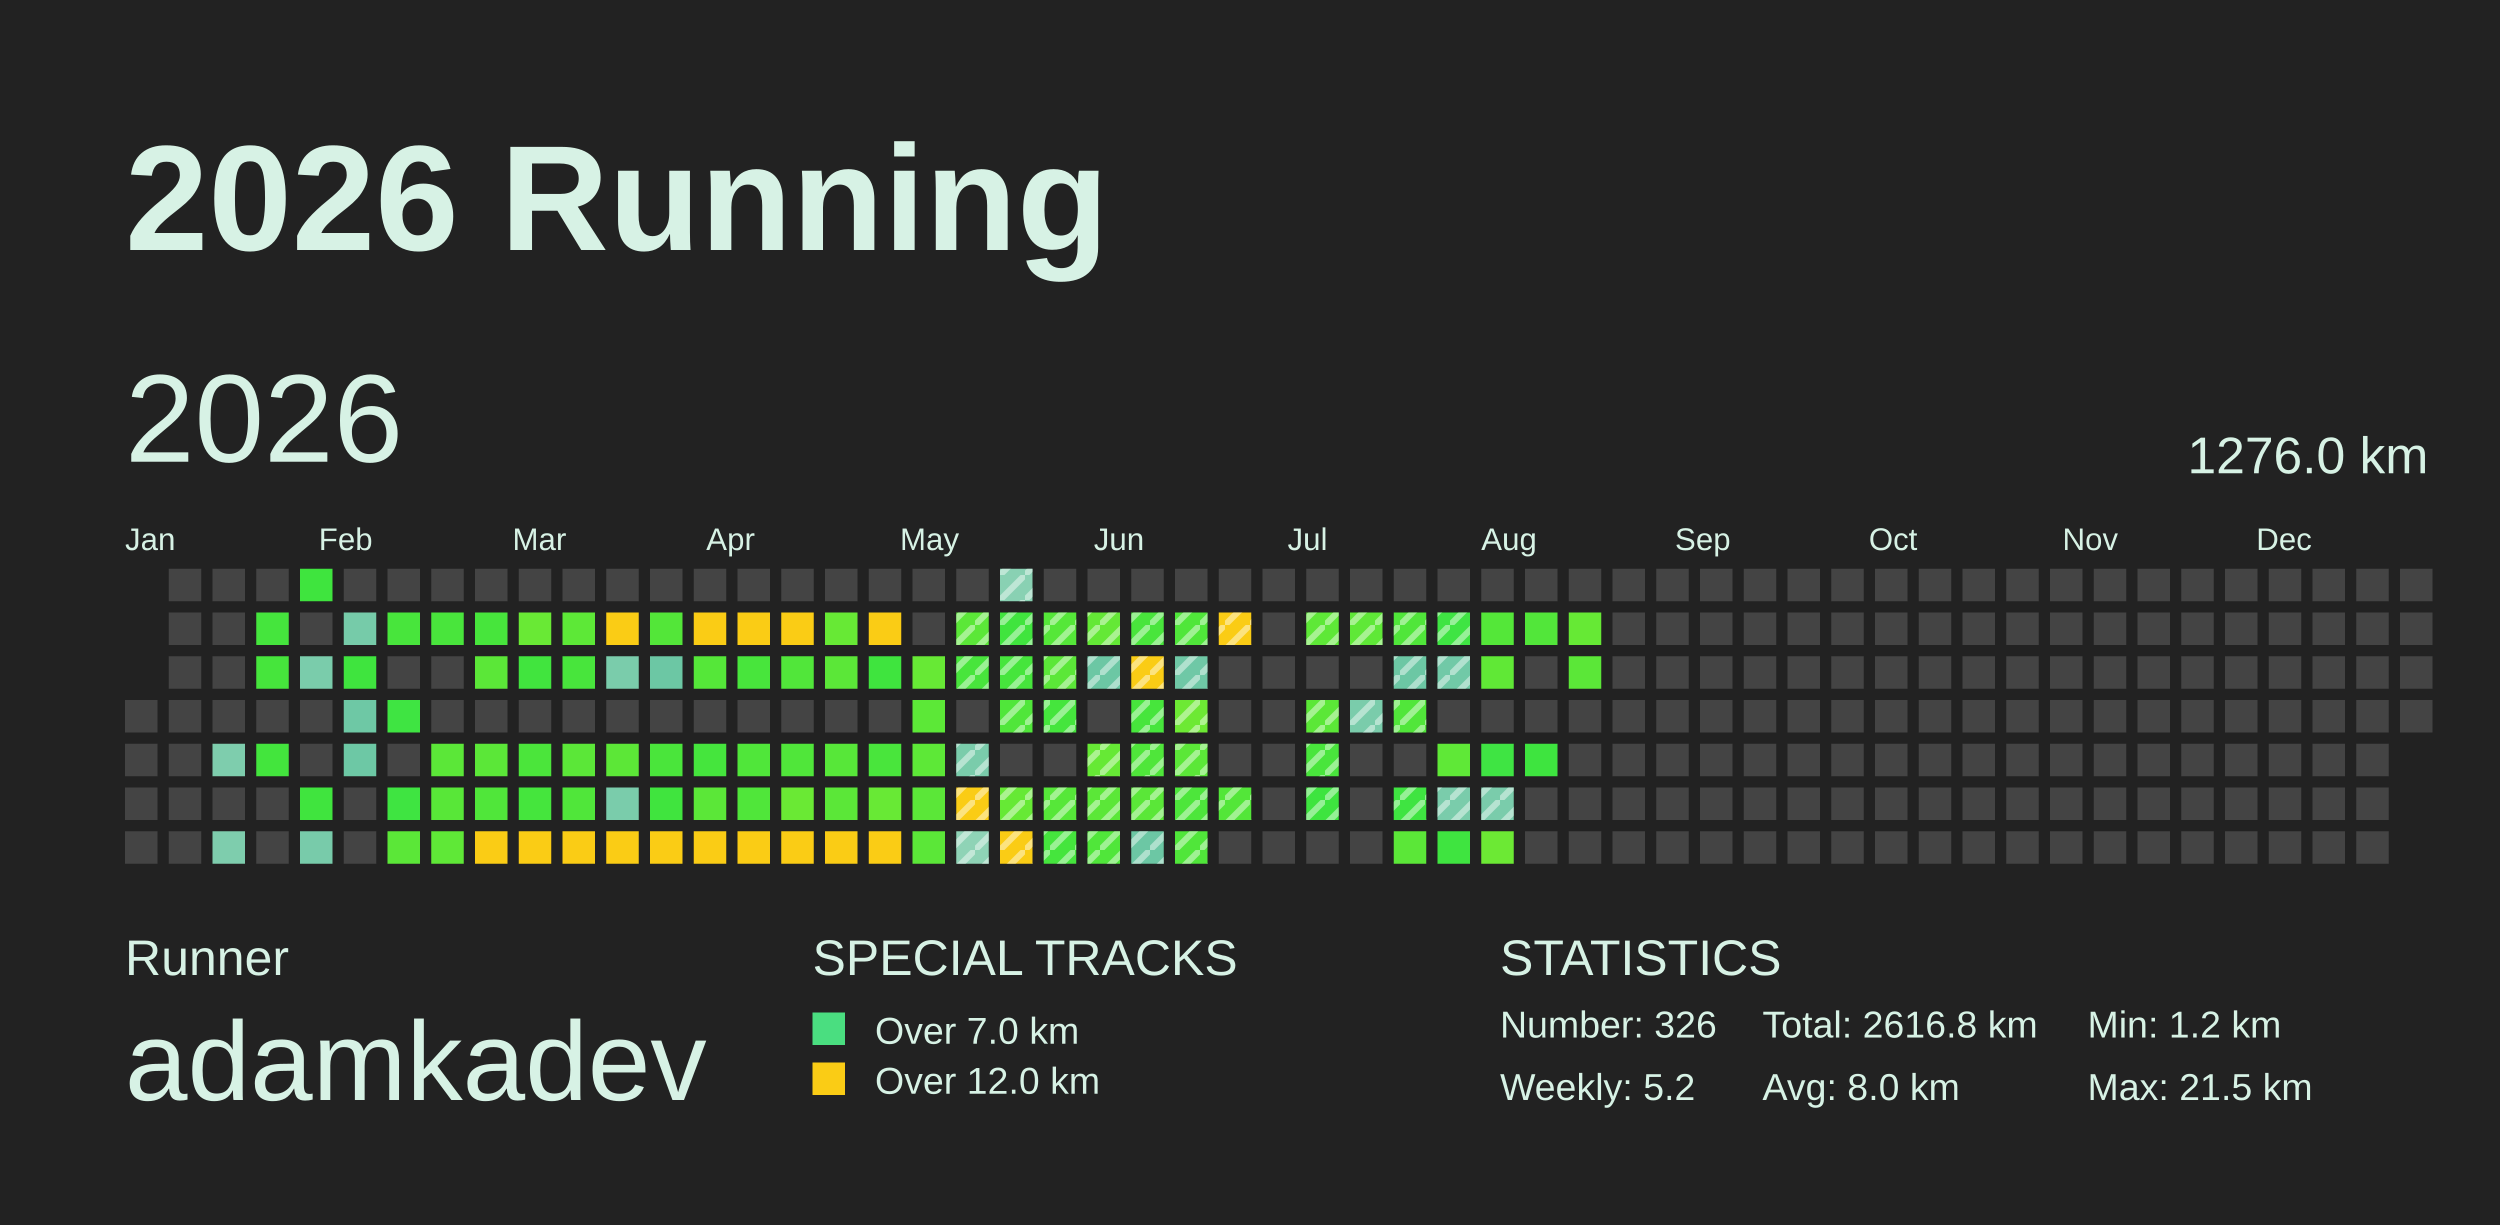
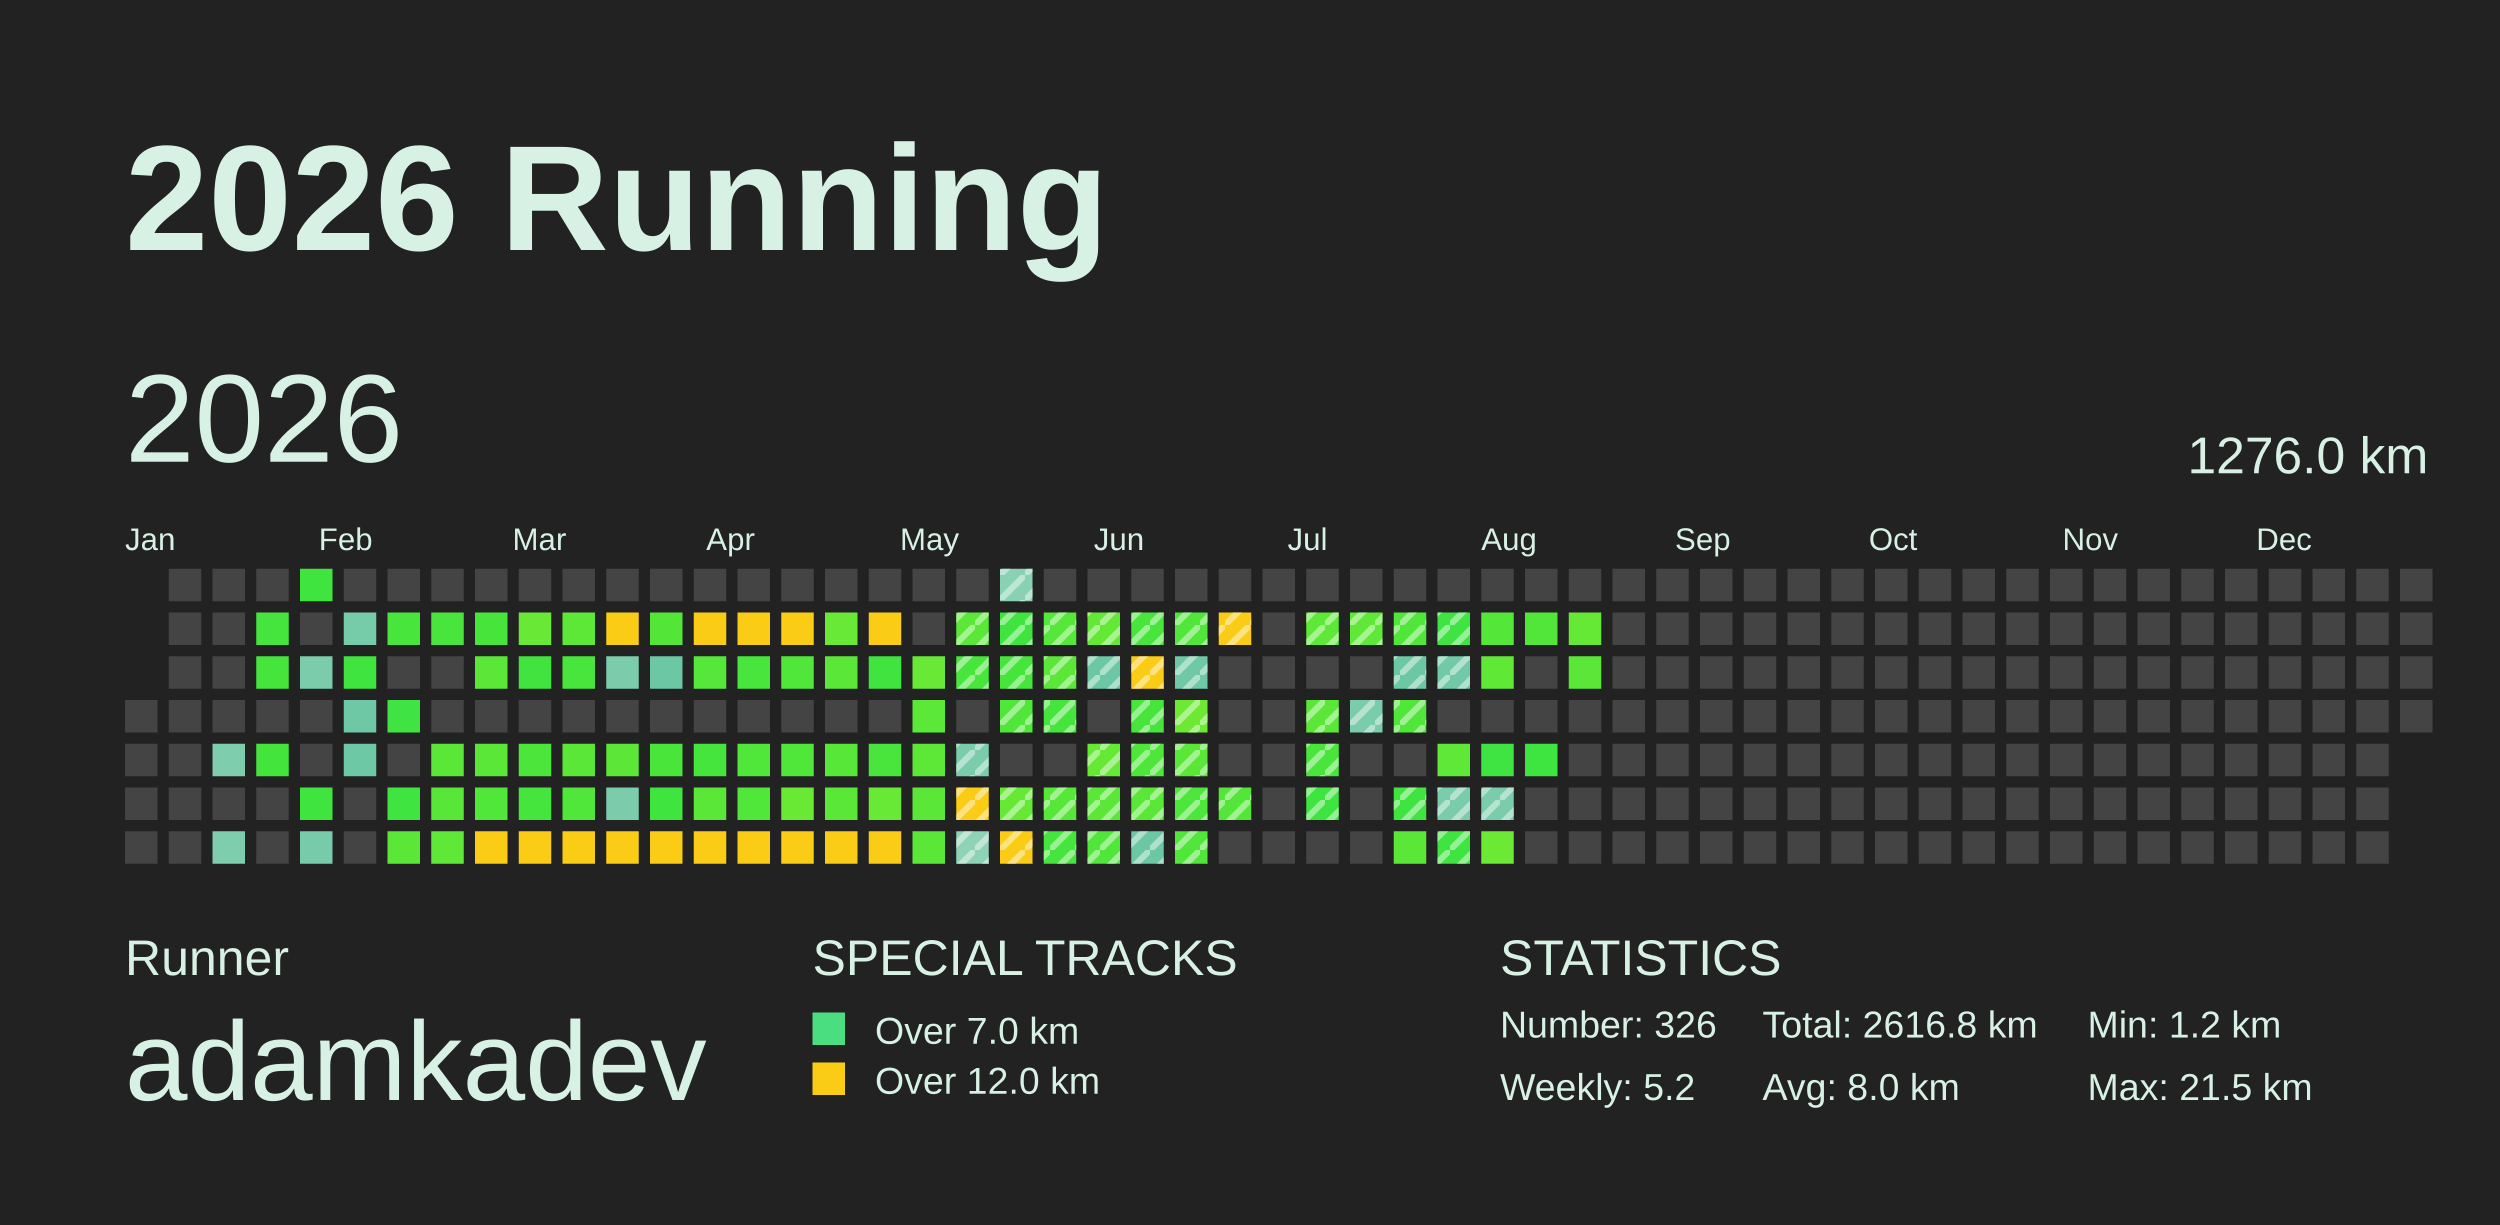
<svg xmlns="http://www.w3.org/2000/svg" baseProfile="full" height="98mm" version="1.1" viewBox="0,0,200,98" width="200mm">
  <defs>
    <pattern height="2" id="indoor-stripe" patternUnits="userSpaceOnUse" width="2">
      <line stroke="white" stroke-opacity="0.45" stroke-width="0.5" x1="0" x2="2" y1="2" y2="0" />
    </pattern>
  </defs>
  <rect fill="#222222" height="98" width="200" x="0" y="0" />
  <text fill="#D7F2E5" style="font-size:12px; font-family:Arial; font-weight:bold;" x="10" y="20">2026 Running</text>
  <text fill="#D7F2E5" style="font-size:4px; font-family:Arial" x="10" y="78">Runner</text>
  <text fill="#D7F2E5" style="font-size:9px; font-family:Arial" x="10" y="88">adamkadev</text>
  <text fill="#D7F2E5" style="font-size:4px; font-family:Arial" x="65" y="78">SPECIAL TRACKS</text>
  <rect fill="#4ADE80" height="2.6" width="2.6" x="65" y="81" />
  <text fill="#D7F2E5" style="font-size:3px; font-family:Arial" x="70" y="83.5">Over 7.0 km</text>
  <rect fill="#FACC15" height="2.6" width="2.6" x="65" y="85" />
  <text fill="#D7F2E5" style="font-size:3px; font-family:Arial" x="70" y="87.5">Over 12.0 km</text>
  <text fill="#D7F2E5" style="font-size:4px; font-family:Arial" x="120" y="78">STATISTICS</text>
  <text fill="#D7F2E5" style="font-size:3px; font-family:Arial" x="120" y="83">Number: 326</text>
  <text fill="#D7F2E5" style="font-size:3px; font-family:Arial" x="120" y="88">Weekly: 5.2</text>
  <text fill="#D7F2E5" style="font-size:3px; font-family:Arial" x="141" y="83">Total: 2616.8 km</text>
  <text fill="#D7F2E5" style="font-size:3px; font-family:Arial" x="141" y="88">Avg: 8.0 km</text>
  <text fill="#D7F2E5" style="font-size:3px; font-family:Arial" x="167" y="83">Min: 1.2 km</text>
  <text fill="#D7F2E5" style="font-size:3px; font-family:Arial" x="167" y="88">Max: 21.5 km</text>
  <text dominant-baseline="hanging" fill="#D7F2E5" style="font-size:10.0px; font-family:Arial;" x="10" y="30">2026</text>
  <text dominant-baseline="hanging" fill="#D7F2E5" style="font-size:4.125px; font-family:Arial;" x="175" y="35">1276.0 km</text>
  <text fill="#D7F2E5" style="font-size:2.5px; font-family:Arial" x="10.0" y="44">Jan</text>
  <text fill="#D7F2E5" style="font-size:2.5px; font-family:Arial" x="25.5" y="44">Feb</text>
  <text fill="#D7F2E5" style="font-size:2.5px; font-family:Arial" x="41.0" y="44">Mar</text>
  <text fill="#D7F2E5" style="font-size:2.5px; font-family:Arial" x="56.5" y="44">Apr</text>
  <text fill="#D7F2E5" style="font-size:2.5px; font-family:Arial" x="72.0" y="44">May</text>
  <text fill="#D7F2E5" style="font-size:2.5px; font-family:Arial" x="87.5" y="44">Jun</text>
  <text fill="#D7F2E5" style="font-size:2.5px; font-family:Arial" x="103.0" y="44">Jul</text>
  <text fill="#D7F2E5" style="font-size:2.5px; font-family:Arial" x="118.5" y="44">Aug</text>
  <text fill="#D7F2E5" style="font-size:2.5px; font-family:Arial" x="134.0" y="44">Sep</text>
  <text fill="#D7F2E5" style="font-size:2.5px; font-family:Arial" x="149.5" y="44">Oct</text>
  <text fill="#D7F2E5" style="font-size:2.5px; font-family:Arial" x="165.0" y="44">Nov</text>
  <text fill="#D7F2E5" style="font-size:2.5px; font-family:Arial" x="180.5" y="44">Dec</text>
  <rect fill="#444444" height="2.6" width="2.6" x="10.0" y="56.0" />
  <rect fill="#444444" height="2.6" width="2.6" x="10.0" y="59.5" />
  <rect fill="#444444" height="2.6" width="2.6" x="10.0" y="63.0" />
  <rect fill="#444444" height="2.6" width="2.6" x="10.0" y="66.5" />
  <rect fill="#444444" height="2.6" width="2.6" x="13.5" y="45.5" />
  <rect fill="#444444" height="2.6" width="2.6" x="13.5" y="49.0" />
  <rect fill="#444444" height="2.6" width="2.6" x="13.5" y="52.5" />
  <rect fill="#444444" height="2.6" width="2.6" x="13.5" y="56.0" />
  <rect fill="#444444" height="2.6" width="2.6" x="13.5" y="59.5" />
  <rect fill="#444444" height="2.6" width="2.6" x="13.5" y="63.0" />
  <rect fill="#444444" height="2.6" width="2.6" x="13.5" y="66.5" />
  <rect fill="#444444" height="2.6" width="2.6" x="17.0" y="45.5" />
  <rect fill="#444444" height="2.6" width="2.6" x="17.0" y="49.0" />
  <rect fill="#444444" height="2.6" width="2.6" x="17.0" y="52.5" />
  <rect fill="#444444" height="2.6" width="2.6" x="17.0" y="56.0" />
  <rect fill="#7ecdad" height="2.6" width="2.6" x="17.0" y="59.5" />
  <rect fill="#444444" height="2.6" width="2.6" x="17.0" y="63.0" />
  <rect fill="#7ecdad" height="2.6" width="2.6" x="17.0" y="66.5" />
  <rect fill="#444444" height="2.6" width="2.6" x="20.5" y="45.5" />
  <rect fill="#45e53d" height="2.6" width="2.6" x="20.5" y="49.0" />
  <rect fill="#46e53c" height="2.6" width="2.6" x="20.5" y="52.5" />
  <rect fill="#444444" height="2.6" width="2.6" x="20.5" y="56.0" />
  <rect fill="#43e53d" height="2.6" width="2.6" x="20.5" y="59.5" />
  <rect fill="#444444" height="2.6" width="2.6" x="20.5" y="63.0" />
  <rect fill="#444444" height="2.6" width="2.6" x="20.5" y="66.5" />
  <rect fill="#3fe43e" height="2.6" width="2.6" x="24.0" y="45.5" />
  <rect fill="#444444" height="2.6" width="2.6" x="24.0" y="49.0" />
  <rect fill="#7accab" height="2.6" width="2.6" x="24.0" y="52.5" />
  <rect fill="#444444" height="2.6" width="2.6" x="24.0" y="56.0" />
  <rect fill="#444444" height="2.6" width="2.6" x="24.0" y="59.5" />
  <rect fill="#40e43e" height="2.6" width="2.6" x="24.0" y="63.0" />
  <rect fill="#78cbaa" height="2.6" width="2.6" x="24.0" y="66.5" />
  <rect fill="#444444" height="2.6" width="2.6" x="27.5" y="45.5" />
  <rect fill="#76cba9" height="2.6" width="2.6" x="27.5" y="49.0" />
  <rect fill="#3fe43e" height="2.6" width="2.6" x="27.5" y="52.5" />
  <rect fill="#6ec8a5" height="2.6" width="2.6" x="27.5" y="56.0" />
  <rect fill="#6dc8a5" height="2.6" width="2.6" x="27.5" y="59.5" />
  <rect fill="#444444" height="2.6" width="2.6" x="27.5" y="63.0" />
  <rect fill="#444444" height="2.6" width="2.6" x="27.5" y="66.5" />
  <rect fill="#444444" height="2.6" width="2.6" x="31.0" y="45.5" />
  <rect fill="#48e53c" height="2.6" width="2.6" x="31.0" y="49.0" />
  <rect fill="#444444" height="2.6" width="2.6" x="31.0" y="52.5" />
  <rect fill="#3fe442" height="2.6" width="2.6" x="31.0" y="56.0" />
  <rect fill="#444444" height="2.6" width="2.6" x="31.0" y="59.5" />
  <rect fill="#3fe441" height="2.6" width="2.6" x="31.0" y="63.0" />
  <rect fill="#5be738" height="2.6" width="2.6" x="31.0" y="66.5" />
  <rect fill="#444444" height="2.6" width="2.6" x="34.5" y="45.5" />
  <rect fill="#49e53c" height="2.6" width="2.6" x="34.5" y="49.0" />
  <rect fill="#444444" height="2.6" width="2.6" x="34.5" y="52.5" />
  <rect fill="#444444" height="2.6" width="2.6" x="34.5" y="56.0" />
  <rect fill="#5be738" height="2.6" width="2.6" x="34.5" y="59.5" />
  <rect fill="#58e738" height="2.6" width="2.6" x="34.5" y="63.0" />
  <rect fill="#5fe837" height="2.6" width="2.6" x="34.5" y="66.5" />
  <rect fill="#444444" height="2.6" width="2.6" x="38.0" y="45.5" />
  <rect fill="#47e53c" height="2.6" width="2.6" x="38.0" y="49.0" />
  <rect fill="#5be738" height="2.6" width="2.6" x="38.0" y="52.5" />
  <rect fill="#444444" height="2.6" width="2.6" x="38.0" y="56.0" />
  <rect fill="#5be738" height="2.6" width="2.6" x="38.0" y="59.5" />
  <rect fill="#50e63a" height="2.6" width="2.6" x="38.0" y="63.0" />
  <rect fill="#FACC15" height="2.6" width="2.6" x="38.0" y="66.5" />
  <rect fill="#444444" height="2.6" width="2.6" x="41.5" y="45.5" />
  <rect fill="#69e935" height="2.6" width="2.6" x="41.5" y="49.0" />
  <rect fill="#41e43e" height="2.6" width="2.6" x="41.5" y="52.5" />
  <rect fill="#444444" height="2.6" width="2.6" x="41.5" y="56.0" />
  <rect fill="#4be53b" height="2.6" width="2.6" x="41.5" y="59.5" />
  <rect fill="#45e53d" height="2.6" width="2.6" x="41.5" y="63.0" />
  <rect fill="#FACC15" height="2.6" width="2.6" x="41.5" y="66.5" />
  <rect fill="#444444" height="2.6" width="2.6" x="45.0" y="45.5" />
  <rect fill="#5de837" height="2.6" width="2.6" x="45.0" y="49.0" />
  <rect fill="#48e53c" height="2.6" width="2.6" x="45.0" y="52.5" />
  <rect fill="#444444" height="2.6" width="2.6" x="45.0" y="56.0" />
  <rect fill="#5be738" height="2.6" width="2.6" x="45.0" y="59.5" />
  <rect fill="#50e63a" height="2.6" width="2.6" x="45.0" y="63.0" />
  <rect fill="#FACC15" height="2.6" width="2.6" x="45.0" y="66.5" />
  <rect fill="#444444" height="2.6" width="2.6" x="48.5" y="45.5" />
  <rect fill="#FACC15" height="2.6" width="2.6" x="48.5" y="49.0" />
  <rect fill="#7accab" height="2.6" width="2.6" x="48.5" y="52.5" />
  <rect fill="#444444" height="2.6" width="2.6" x="48.5" y="56.0" />
  <rect fill="#5ce737" height="2.6" width="2.6" x="48.5" y="59.5" />
  <rect fill="#7accab" height="2.6" width="2.6" x="48.5" y="63.0" />
  <rect fill="#FACC15" height="2.6" width="2.6" x="48.5" y="66.5" />
  <rect fill="#444444" height="2.6" width="2.6" x="52.0" y="45.5" />
  <rect fill="#53e639" height="2.6" width="2.6" x="52.0" y="49.0" />
  <rect fill="#6cc7a4" height="2.6" width="2.6" x="52.0" y="52.5" />
  <rect fill="#444444" height="2.6" width="2.6" x="52.0" y="56.0" />
  <rect fill="#4ae53b" height="2.6" width="2.6" x="52.0" y="59.5" />
  <rect fill="#40e43e" height="2.6" width="2.6" x="52.0" y="63.0" />
  <rect fill="#FACC15" height="2.6" width="2.6" x="52.0" y="66.5" />
  <rect fill="#444444" height="2.6" width="2.6" x="55.5" y="45.5" />
  <rect fill="#FACC15" height="2.6" width="2.6" x="55.5" y="49.0" />
  <rect fill="#55e739" height="2.6" width="2.6" x="55.5" y="52.5" />
  <rect fill="#444444" height="2.6" width="2.6" x="55.5" y="56.0" />
  <rect fill="#45e53d" height="2.6" width="2.6" x="55.5" y="59.5" />
  <rect fill="#5be738" height="2.6" width="2.6" x="55.5" y="63.0" />
  <rect fill="#FACC15" height="2.6" width="2.6" x="55.5" y="66.5" />
  <rect fill="#444444" height="2.6" width="2.6" x="59.0" y="45.5" />
  <rect fill="#FACC15" height="2.6" width="2.6" x="59.0" y="49.0" />
  <rect fill="#48e53c" height="2.6" width="2.6" x="59.0" y="52.5" />
  <rect fill="#444444" height="2.6" width="2.6" x="59.0" y="56.0" />
  <rect fill="#50e63a" height="2.6" width="2.6" x="59.0" y="59.5" />
  <rect fill="#50e63a" height="2.6" width="2.6" x="59.0" y="63.0" />
  <rect fill="#FACC15" height="2.6" width="2.6" x="59.0" y="66.5" />
  <rect fill="#444444" height="2.6" width="2.6" x="62.5" y="45.5" />
  <rect fill="#FACC15" height="2.6" width="2.6" x="62.5" y="49.0" />
  <rect fill="#51e63a" height="2.6" width="2.6" x="62.5" y="52.5" />
  <rect fill="#444444" height="2.6" width="2.6" x="62.5" y="56.0" />
  <rect fill="#50e63a" height="2.6" width="2.6" x="62.5" y="59.5" />
  <rect fill="#6ae934" height="2.6" width="2.6" x="62.5" y="63.0" />
  <rect fill="#FACC15" height="2.6" width="2.6" x="62.5" y="66.5" />
  <rect fill="#444444" height="2.6" width="2.6" x="66.0" y="45.5" />
  <rect fill="#67e935" height="2.6" width="2.6" x="66.0" y="49.0" />
  <rect fill="#5be738" height="2.6" width="2.6" x="66.0" y="52.5" />
  <rect fill="#444444" height="2.6" width="2.6" x="66.0" y="56.0" />
  <rect fill="#57e739" height="2.6" width="2.6" x="66.0" y="59.5" />
  <rect fill="#5be738" height="2.6" width="2.6" x="66.0" y="63.0" />
  <rect fill="#FACC15" height="2.6" width="2.6" x="66.0" y="66.5" />
  <rect fill="#444444" height="2.6" width="2.6" x="69.5" y="45.5" />
  <rect fill="#FACC15" height="2.6" width="2.6" x="69.5" y="49.0" />
  <rect fill="#3fe43e" height="2.6" width="2.6" x="69.5" y="52.5" />
  <rect fill="#444444" height="2.6" width="2.6" x="69.5" y="56.0" />
  <rect fill="#49e53c" height="2.6" width="2.6" x="69.5" y="59.5" />
  <rect fill="#68e935" height="2.6" width="2.6" x="69.5" y="63.0" />
  <rect fill="#FACC15" height="2.6" width="2.6" x="69.5" y="66.5" />
  <rect fill="#444444" height="2.6" width="2.6" x="73.0" y="45.5" />
  <rect fill="#444444" height="2.6" width="2.6" x="73.0" y="49.0" />
  <rect fill="#67e935" height="2.6" width="2.6" x="73.0" y="52.5" />
  <rect fill="#5ce837" height="2.6" width="2.6" x="73.0" y="56.0" />
  <rect fill="#5de837" height="2.6" width="2.6" x="73.0" y="59.5" />
  <rect fill="#5be738" height="2.6" width="2.6" x="73.0" y="63.0" />
  <rect fill="#5be738" height="2.6" width="2.6" x="73.0" y="66.5" />
  <rect fill="#444444" height="2.6" width="2.6" x="76.5" y="45.5" />
  <rect fill="#5be738" height="2.6" width="2.6" x="76.5" y="49.0" />
  <rect fill="url(#indoor-stripe)" height="2.6" style="pointer-events: none;" width="2.6" x="76.5" y="49.0" />
  <rect fill="#48e53c" height="2.6" width="2.6" x="76.5" y="52.5" />
  <rect fill="url(#indoor-stripe)" height="2.6" style="pointer-events: none;" width="2.6" x="76.5" y="52.5" />
  <rect fill="#444444" height="2.6" width="2.6" x="76.5" y="56.0" />
  <rect fill="#7accab" height="2.6" width="2.6" x="76.5" y="59.5" />
  <rect fill="url(#indoor-stripe)" height="2.6" style="pointer-events: none;" width="2.6" x="76.5" y="59.5" />
  <rect fill="#FACC15" height="2.6" width="2.6" x="76.5" y="63.0" />
  <rect fill="url(#indoor-stripe)" height="2.6" style="pointer-events: none;" width="2.6" x="76.5" y="63.0" />
  <rect fill="#8fd3b6" height="2.6" width="2.6" x="76.5" y="66.5" />
  <rect fill="url(#indoor-stripe)" height="2.6" style="pointer-events: none;" width="2.6" x="76.5" y="66.5" />
  <rect fill="#89d1b3" height="2.6" width="2.6" x="80.0" y="45.5" />
  <rect fill="url(#indoor-stripe)" height="2.6" style="pointer-events: none;" width="2.6" x="80.0" y="45.5" />
  <rect fill="#40e43e" height="2.6" width="2.6" x="80.0" y="49.0" />
  <rect fill="url(#indoor-stripe)" height="2.6" style="pointer-events: none;" width="2.6" x="80.0" y="49.0" />
  <rect fill="#46e53c" height="2.6" width="2.6" x="80.0" y="52.5" />
  <rect fill="url(#indoor-stripe)" height="2.6" style="pointer-events: none;" width="2.6" x="80.0" y="52.5" />
  <rect fill="#50e63a" height="2.6" width="2.6" x="80.0" y="56.0" />
  <rect fill="url(#indoor-stripe)" height="2.6" style="pointer-events: none;" width="2.6" x="80.0" y="56.0" />
  <rect fill="#444444" height="2.6" width="2.6" x="80.0" y="59.5" />
  <rect fill="#66e935" height="2.6" width="2.6" x="80.0" y="63.0" />
  <rect fill="url(#indoor-stripe)" height="2.6" style="pointer-events: none;" width="2.6" x="80.0" y="63.0" />
  <rect fill="#FACC15" height="2.6" width="2.6" x="80.0" y="66.5" />
  <rect fill="url(#indoor-stripe)" height="2.6" style="pointer-events: none;" width="2.6" x="80.0" y="66.5" />
  <rect fill="#444444" height="2.6" width="2.6" x="83.5" y="45.5" />
  <rect fill="#55e739" height="2.6" width="2.6" x="83.5" y="49.0" />
  <rect fill="url(#indoor-stripe)" height="2.6" style="pointer-events: none;" width="2.6" x="83.5" y="49.0" />
  <rect fill="#5be738" height="2.6" width="2.6" x="83.5" y="52.5" />
  <rect fill="url(#indoor-stripe)" height="2.6" style="pointer-events: none;" width="2.6" x="83.5" y="52.5" />
  <rect fill="#45e53d" height="2.6" width="2.6" x="83.5" y="56.0" />
  <rect fill="url(#indoor-stripe)" height="2.6" style="pointer-events: none;" width="2.6" x="83.5" y="56.0" />
  <rect fill="#444444" height="2.6" width="2.6" x="83.5" y="59.5" />
  <rect fill="#56e739" height="2.6" width="2.6" x="83.5" y="63.0" />
  <rect fill="url(#indoor-stripe)" height="2.6" style="pointer-events: none;" width="2.6" x="83.5" y="63.0" />
  <rect fill="#45e53d" height="2.6" width="2.6" x="83.5" y="66.5" />
  <rect fill="url(#indoor-stripe)" height="2.6" style="pointer-events: none;" width="2.6" x="83.5" y="66.5" />
  <rect fill="#444444" height="2.6" width="2.6" x="87.0" y="45.5" />
  <rect fill="#64e836" height="2.6" width="2.6" x="87.0" y="49.0" />
  <rect fill="url(#indoor-stripe)" height="2.6" style="pointer-events: none;" width="2.6" x="87.0" y="49.0" />
  <rect fill="#6cc7a4" height="2.6" width="2.6" x="87.0" y="52.5" />
  <rect fill="url(#indoor-stripe)" height="2.6" style="pointer-events: none;" width="2.6" x="87.0" y="52.5" />
  <rect fill="#444444" height="2.6" width="2.6" x="87.0" y="56.0" />
  <rect fill="#66e935" height="2.6" width="2.6" x="87.0" y="59.5" />
  <rect fill="url(#indoor-stripe)" height="2.6" style="pointer-events: none;" width="2.6" x="87.0" y="59.5" />
  <rect fill="#5be738" height="2.6" width="2.6" x="87.0" y="63.0" />
  <rect fill="url(#indoor-stripe)" height="2.6" style="pointer-events: none;" width="2.6" x="87.0" y="63.0" />
  <rect fill="#50e63a" height="2.6" width="2.6" x="87.0" y="66.5" />
  <rect fill="url(#indoor-stripe)" height="2.6" style="pointer-events: none;" width="2.6" x="87.0" y="66.5" />
  <rect fill="#444444" height="2.6" width="2.6" x="90.5" y="45.5" />
  <rect fill="#49e53c" height="2.6" width="2.6" x="90.5" y="49.0" />
  <rect fill="url(#indoor-stripe)" height="2.6" style="pointer-events: none;" width="2.6" x="90.5" y="49.0" />
  <rect fill="#FACC15" height="2.6" width="2.6" x="90.5" y="52.5" />
  <rect fill="url(#indoor-stripe)" height="2.6" style="pointer-events: none;" width="2.6" x="90.5" y="52.5" />
  <rect fill="#47e53c" height="2.6" width="2.6" x="90.5" y="56.0" />
  <rect fill="url(#indoor-stripe)" height="2.6" style="pointer-events: none;" width="2.6" x="90.5" y="56.0" />
  <rect fill="#4fe63a" height="2.6" width="2.6" x="90.5" y="59.5" />
  <rect fill="url(#indoor-stripe)" height="2.6" style="pointer-events: none;" width="2.6" x="90.5" y="59.5" />
  <rect fill="#5ae738" height="2.6" width="2.6" x="90.5" y="63.0" />
  <rect fill="url(#indoor-stripe)" height="2.6" style="pointer-events: none;" width="2.6" x="90.5" y="63.0" />
  <rect fill="#6cc7a4" height="2.6" width="2.6" x="90.5" y="66.5" />
  <rect fill="url(#indoor-stripe)" height="2.6" style="pointer-events: none;" width="2.6" x="90.5" y="66.5" />
  <rect fill="#444444" height="2.6" width="2.6" x="94.0" y="45.5" />
  <rect fill="#50e63a" height="2.6" width="2.6" x="94.0" y="49.0" />
  <rect fill="url(#indoor-stripe)" height="2.6" style="pointer-events: none;" width="2.6" x="94.0" y="49.0" />
  <rect fill="#6fc8a6" height="2.6" width="2.6" x="94.0" y="52.5" />
  <rect fill="url(#indoor-stripe)" height="2.6" style="pointer-events: none;" width="2.6" x="94.0" y="52.5" />
  <rect fill="#6de934" height="2.6" width="2.6" x="94.0" y="56.0" />
  <rect fill="url(#indoor-stripe)" height="2.6" style="pointer-events: none;" width="2.6" x="94.0" y="56.0" />
  <rect fill="#5be738" height="2.6" width="2.6" x="94.0" y="59.5" />
  <rect fill="url(#indoor-stripe)" height="2.6" style="pointer-events: none;" width="2.6" x="94.0" y="59.5" />
  <rect fill="#4de63b" height="2.6" width="2.6" x="94.0" y="63.0" />
  <rect fill="url(#indoor-stripe)" height="2.6" style="pointer-events: none;" width="2.6" x="94.0" y="63.0" />
  <rect fill="#50e63a" height="2.6" width="2.6" x="94.0" y="66.5" />
  <rect fill="url(#indoor-stripe)" height="2.6" style="pointer-events: none;" width="2.6" x="94.0" y="66.5" />
  <rect fill="#444444" height="2.6" width="2.6" x="97.5" y="45.5" />
  <rect fill="#FACC15" height="2.6" width="2.6" x="97.5" y="49.0" />
  <rect fill="url(#indoor-stripe)" height="2.6" style="pointer-events: none;" width="2.6" x="97.5" y="49.0" />
  <rect fill="#444444" height="2.6" width="2.6" x="97.5" y="52.5" />
  <rect fill="#444444" height="2.6" width="2.6" x="97.5" y="56.0" />
  <rect fill="#444444" height="2.6" width="2.6" x="97.5" y="59.5" />
  <rect fill="#53e639" height="2.6" width="2.6" x="97.5" y="63.0" />
  <rect fill="url(#indoor-stripe)" height="2.6" style="pointer-events: none;" width="2.6" x="97.5" y="63.0" />
  <rect fill="#444444" height="2.6" width="2.6" x="97.5" y="66.5" />
  <rect fill="#444444" height="2.6" width="2.6" x="101.0" y="45.5" />
  <rect fill="#444444" height="2.6" width="2.6" x="101.0" y="49.0" />
  <rect fill="#444444" height="2.6" width="2.6" x="101.0" y="52.5" />
  <rect fill="#444444" height="2.6" width="2.6" x="101.0" y="56.0" />
  <rect fill="#444444" height="2.6" width="2.6" x="101.0" y="59.5" />
  <rect fill="#444444" height="2.6" width="2.6" x="101.0" y="63.0" />
  <rect fill="#444444" height="2.6" width="2.6" x="101.0" y="66.5" />
  <rect fill="#444444" height="2.6" width="2.6" x="104.5" y="45.5" />
  <rect fill="#5ee837" height="2.6" width="2.6" x="104.5" y="49.0" />
  <rect fill="url(#indoor-stripe)" height="2.6" style="pointer-events: none;" width="2.6" x="104.5" y="49.0" />
  <rect fill="#444444" height="2.6" width="2.6" x="104.5" y="52.5" />
  <rect fill="#5be737" height="2.6" width="2.6" x="104.5" y="56.0" />
  <rect fill="url(#indoor-stripe)" height="2.6" style="pointer-events: none;" width="2.6" x="104.5" y="56.0" />
  <rect fill="#49e53c" height="2.6" width="2.6" x="104.5" y="59.5" />
  <rect fill="url(#indoor-stripe)" height="2.6" style="pointer-events: none;" width="2.6" x="104.5" y="59.5" />
  <rect fill="#3ee43f" height="2.6" width="2.6" x="104.5" y="63.0" />
  <rect fill="url(#indoor-stripe)" height="2.6" style="pointer-events: none;" width="2.6" x="104.5" y="63.0" />
  <rect fill="#444444" height="2.6" width="2.6" x="104.5" y="66.5" />
  <rect fill="#444444" height="2.6" width="2.6" x="108.0" y="45.5" />
  <rect fill="#5fe837" height="2.6" width="2.6" x="108.0" y="49.0" />
  <rect fill="url(#indoor-stripe)" height="2.6" style="pointer-events: none;" width="2.6" x="108.0" y="49.0" />
  <rect fill="#444444" height="2.6" width="2.6" x="108.0" y="52.5" />
  <rect fill="#7accab" height="2.6" width="2.6" x="108.0" y="56.0" />
  <rect fill="url(#indoor-stripe)" height="2.6" style="pointer-events: none;" width="2.6" x="108.0" y="56.0" />
  <rect fill="#444444" height="2.6" width="2.6" x="108.0" y="59.5" />
  <rect fill="#444444" height="2.6" width="2.6" x="108.0" y="63.0" />
  <rect fill="#444444" height="2.6" width="2.6" x="108.0" y="66.5" />
  <rect fill="#444444" height="2.6" width="2.6" x="111.5" y="45.5" />
  <rect fill="#50e63a" height="2.6" width="2.6" x="111.5" y="49.0" />
  <rect fill="url(#indoor-stripe)" height="2.6" style="pointer-events: none;" width="2.6" x="111.5" y="49.0" />
  <rect fill="#6cc7a4" height="2.6" width="2.6" x="111.5" y="52.5" />
  <rect fill="url(#indoor-stripe)" height="2.6" style="pointer-events: none;" width="2.6" x="111.5" y="52.5" />
  <rect fill="#51e63a" height="2.6" width="2.6" x="111.5" y="56.0" />
  <rect fill="url(#indoor-stripe)" height="2.6" style="pointer-events: none;" width="2.6" x="111.5" y="56.0" />
  <rect fill="#444444" height="2.6" width="2.6" x="111.5" y="59.5" />
  <rect fill="#3fe441" height="2.6" width="2.6" x="111.5" y="63.0" />
  <rect fill="url(#indoor-stripe)" height="2.6" style="pointer-events: none;" width="2.6" x="111.5" y="63.0" />
  <rect fill="#5be738" height="2.6" width="2.6" x="111.5" y="66.5" />
  <rect fill="#444444" height="2.6" width="2.6" x="115.0" y="45.5" />
  <rect fill="#3fe443" height="2.6" width="2.6" x="115.0" y="49.0" />
  <rect fill="url(#indoor-stripe)" height="2.6" style="pointer-events: none;" width="2.6" x="115.0" y="49.0" />
  <rect fill="#71c9a7" height="2.6" width="2.6" x="115.0" y="52.5" />
  <rect fill="url(#indoor-stripe)" height="2.6" style="pointer-events: none;" width="2.6" x="115.0" y="52.5" />
  <rect fill="#444444" height="2.6" width="2.6" x="115.0" y="56.0" />
  <rect fill="#5fe837" height="2.6" width="2.6" x="115.0" y="59.5" />
  <rect fill="#7accab" height="2.6" width="2.6" x="115.0" y="63.0" />
  <rect fill="url(#indoor-stripe)" height="2.6" style="pointer-events: none;" width="2.6" x="115.0" y="63.0" />
  <rect fill="#3fe440" height="2.6" width="2.6" x="115.0" y="66.5" />
+   <rect fill="url(#indoor-stripe)" height="2.6" style="pointer-events: none;" width="2.6" x="115.0" y="66.5" />
  <rect fill="#444444" height="2.6" width="2.6" x="118.5" y="45.5" />
  <rect fill="#54e739" height="2.6" width="2.6" x="118.5" y="49.0" />
  <rect fill="#60e836" height="2.6" width="2.6" x="118.5" y="52.5" />
  <rect fill="#444444" height="2.6" width="2.6" x="118.5" y="56.0" />
  <rect fill="#3fe443" height="2.6" width="2.6" x="118.5" y="59.5" />
  <rect fill="#7accab" height="2.6" width="2.6" x="118.5" y="63.0" />
  <rect fill="url(#indoor-stripe)" height="2.6" style="pointer-events: none;" width="2.6" x="118.5" y="63.0" />
  <rect fill="#6ce934" height="2.6" width="2.6" x="118.5" y="66.5" />
  <rect fill="#444444" height="2.6" width="2.6" x="122.0" y="45.5" />
  <rect fill="#52e63a" height="2.6" width="2.6" x="122.0" y="49.0" />
  <rect fill="#444444" height="2.6" width="2.6" x="122.0" y="52.5" />
  <rect fill="#444444" height="2.6" width="2.6" x="122.0" y="56.0" />
  <rect fill="#3ee43f" height="2.6" width="2.6" x="122.0" y="59.5" />
  <rect fill="#444444" height="2.6" width="2.6" x="122.0" y="63.0" />
  <rect fill="#444444" height="2.6" width="2.6" x="122.0" y="66.5" />
  <rect fill="#444444" height="2.6" width="2.6" x="125.5" y="45.5" />
  <rect fill="#66e935" height="2.6" width="2.6" x="125.5" y="49.0" />
  <rect fill="#5be738" height="2.6" width="2.6" x="125.5" y="52.5" />
  <rect fill="#444444" height="2.6" width="2.6" x="125.5" y="56.0" />
  <rect fill="#444444" height="2.6" width="2.6" x="125.5" y="59.5" />
  <rect fill="#444444" height="2.6" width="2.6" x="125.5" y="63.0" />
  <rect fill="#444444" height="2.6" width="2.6" x="125.5" y="66.5" />
  <rect fill="#444444" height="2.6" width="2.6" x="129.0" y="45.5" />
  <rect fill="#444444" height="2.6" width="2.6" x="129.0" y="49.0" />
  <rect fill="#444444" height="2.6" width="2.6" x="129.0" y="52.5" />
  <rect fill="#444444" height="2.6" width="2.6" x="129.0" y="56.0" />
  <rect fill="#444444" height="2.6" width="2.6" x="129.0" y="59.5" />
  <rect fill="#444444" height="2.6" width="2.6" x="129.0" y="63.0" />
  <rect fill="#444444" height="2.6" width="2.6" x="129.0" y="66.5" />
  <rect fill="#444444" height="2.6" width="2.6" x="132.5" y="45.5" />
  <rect fill="#444444" height="2.6" width="2.6" x="132.5" y="49.0" />
  <rect fill="#444444" height="2.6" width="2.6" x="132.5" y="52.5" />
  <rect fill="#444444" height="2.6" width="2.6" x="132.5" y="56.0" />
  <rect fill="#444444" height="2.6" width="2.6" x="132.5" y="59.5" />
  <rect fill="#444444" height="2.6" width="2.6" x="132.5" y="63.0" />
  <rect fill="#444444" height="2.6" width="2.6" x="132.5" y="66.5" />
  <rect fill="#444444" height="2.6" width="2.6" x="136.0" y="45.5" />
  <rect fill="#444444" height="2.6" width="2.6" x="136.0" y="49.0" />
  <rect fill="#444444" height="2.6" width="2.6" x="136.0" y="52.5" />
  <rect fill="#444444" height="2.6" width="2.6" x="136.0" y="56.0" />
  <rect fill="#444444" height="2.6" width="2.6" x="136.0" y="59.5" />
  <rect fill="#444444" height="2.6" width="2.6" x="136.0" y="63.0" />
  <rect fill="#444444" height="2.6" width="2.6" x="136.0" y="66.5" />
  <rect fill="#444444" height="2.6" width="2.6" x="139.5" y="45.5" />
  <rect fill="#444444" height="2.6" width="2.6" x="139.5" y="49.0" />
  <rect fill="#444444" height="2.6" width="2.6" x="139.5" y="52.5" />
  <rect fill="#444444" height="2.6" width="2.6" x="139.5" y="56.0" />
  <rect fill="#444444" height="2.6" width="2.6" x="139.5" y="59.5" />
  <rect fill="#444444" height="2.6" width="2.6" x="139.5" y="63.0" />
  <rect fill="#444444" height="2.6" width="2.6" x="139.5" y="66.5" />
  <rect fill="#444444" height="2.6" width="2.6" x="143.0" y="45.5" />
  <rect fill="#444444" height="2.6" width="2.6" x="143.0" y="49.0" />
  <rect fill="#444444" height="2.6" width="2.6" x="143.0" y="52.5" />
  <rect fill="#444444" height="2.6" width="2.6" x="143.0" y="56.0" />
  <rect fill="#444444" height="2.6" width="2.6" x="143.0" y="59.5" />
  <rect fill="#444444" height="2.6" width="2.6" x="143.0" y="63.0" />
  <rect fill="#444444" height="2.6" width="2.6" x="143.0" y="66.5" />
  <rect fill="#444444" height="2.6" width="2.6" x="146.5" y="45.5" />
  <rect fill="#444444" height="2.6" width="2.6" x="146.5" y="49.0" />
  <rect fill="#444444" height="2.6" width="2.6" x="146.5" y="52.5" />
  <rect fill="#444444" height="2.6" width="2.6" x="146.5" y="56.0" />
  <rect fill="#444444" height="2.6" width="2.6" x="146.5" y="59.5" />
  <rect fill="#444444" height="2.6" width="2.6" x="146.5" y="63.0" />
  <rect fill="#444444" height="2.6" width="2.6" x="146.5" y="66.5" />
  <rect fill="#444444" height="2.6" width="2.6" x="150.0" y="45.5" />
  <rect fill="#444444" height="2.6" width="2.6" x="150.0" y="49.0" />
  <rect fill="#444444" height="2.6" width="2.6" x="150.0" y="52.5" />
  <rect fill="#444444" height="2.6" width="2.6" x="150.0" y="56.0" />
  <rect fill="#444444" height="2.6" width="2.6" x="150.0" y="59.5" />
  <rect fill="#444444" height="2.6" width="2.6" x="150.0" y="63.0" />
  <rect fill="#444444" height="2.6" width="2.6" x="150.0" y="66.5" />
  <rect fill="#444444" height="2.6" width="2.6" x="153.5" y="45.5" />
  <rect fill="#444444" height="2.6" width="2.6" x="153.5" y="49.0" />
  <rect fill="#444444" height="2.6" width="2.6" x="153.5" y="52.5" />
  <rect fill="#444444" height="2.6" width="2.6" x="153.5" y="56.0" />
  <rect fill="#444444" height="2.6" width="2.6" x="153.5" y="59.5" />
  <rect fill="#444444" height="2.6" width="2.6" x="153.5" y="63.0" />
  <rect fill="#444444" height="2.6" width="2.6" x="153.5" y="66.5" />
  <rect fill="#444444" height="2.6" width="2.6" x="157.0" y="45.5" />
  <rect fill="#444444" height="2.6" width="2.6" x="157.0" y="49.0" />
  <rect fill="#444444" height="2.6" width="2.6" x="157.0" y="52.5" />
  <rect fill="#444444" height="2.6" width="2.6" x="157.0" y="56.0" />
  <rect fill="#444444" height="2.6" width="2.6" x="157.0" y="59.5" />
  <rect fill="#444444" height="2.6" width="2.6" x="157.0" y="63.0" />
  <rect fill="#444444" height="2.6" width="2.6" x="157.0" y="66.5" />
  <rect fill="#444444" height="2.6" width="2.6" x="160.5" y="45.5" />
  <rect fill="#444444" height="2.6" width="2.6" x="160.5" y="49.0" />
  <rect fill="#444444" height="2.6" width="2.6" x="160.5" y="52.5" />
  <rect fill="#444444" height="2.6" width="2.6" x="160.5" y="56.0" />
  <rect fill="#444444" height="2.6" width="2.6" x="160.5" y="59.5" />
  <rect fill="#444444" height="2.6" width="2.6" x="160.5" y="63.0" />
  <rect fill="#444444" height="2.6" width="2.6" x="160.5" y="66.5" />
  <rect fill="#444444" height="2.6" width="2.6" x="164.0" y="45.5" />
  <rect fill="#444444" height="2.6" width="2.6" x="164.0" y="49.0" />
  <rect fill="#444444" height="2.6" width="2.6" x="164.0" y="52.5" />
  <rect fill="#444444" height="2.6" width="2.6" x="164.0" y="56.0" />
  <rect fill="#444444" height="2.6" width="2.6" x="164.0" y="59.5" />
  <rect fill="#444444" height="2.6" width="2.6" x="164.0" y="63.0" />
  <rect fill="#444444" height="2.6" width="2.6" x="164.0" y="66.5" />
  <rect fill="#444444" height="2.6" width="2.6" x="167.5" y="45.5" />
  <rect fill="#444444" height="2.6" width="2.6" x="167.5" y="49.0" />
  <rect fill="#444444" height="2.6" width="2.6" x="167.5" y="52.5" />
  <rect fill="#444444" height="2.6" width="2.6" x="167.5" y="56.0" />
  <rect fill="#444444" height="2.6" width="2.6" x="167.5" y="59.5" />
  <rect fill="#444444" height="2.6" width="2.6" x="167.5" y="63.0" />
  <rect fill="#444444" height="2.6" width="2.6" x="167.5" y="66.5" />
  <rect fill="#444444" height="2.6" width="2.6" x="171.0" y="45.5" />
  <rect fill="#444444" height="2.6" width="2.6" x="171.0" y="49.0" />
  <rect fill="#444444" height="2.6" width="2.6" x="171.0" y="52.5" />
  <rect fill="#444444" height="2.6" width="2.6" x="171.0" y="56.0" />
  <rect fill="#444444" height="2.6" width="2.6" x="171.0" y="59.5" />
  <rect fill="#444444" height="2.6" width="2.6" x="171.0" y="63.0" />
  <rect fill="#444444" height="2.6" width="2.6" x="171.0" y="66.5" />
  <rect fill="#444444" height="2.6" width="2.6" x="174.5" y="45.5" />
  <rect fill="#444444" height="2.6" width="2.6" x="174.5" y="49.0" />
  <rect fill="#444444" height="2.6" width="2.6" x="174.5" y="52.5" />
  <rect fill="#444444" height="2.6" width="2.6" x="174.5" y="56.0" />
  <rect fill="#444444" height="2.6" width="2.6" x="174.5" y="59.5" />
  <rect fill="#444444" height="2.6" width="2.6" x="174.5" y="63.0" />
  <rect fill="#444444" height="2.6" width="2.6" x="174.5" y="66.5" />
  <rect fill="#444444" height="2.6" width="2.6" x="178.0" y="45.5" />
  <rect fill="#444444" height="2.6" width="2.6" x="178.0" y="49.0" />
  <rect fill="#444444" height="2.6" width="2.6" x="178.0" y="52.5" />
  <rect fill="#444444" height="2.6" width="2.6" x="178.0" y="56.0" />
  <rect fill="#444444" height="2.6" width="2.6" x="178.0" y="59.5" />
  <rect fill="#444444" height="2.6" width="2.6" x="178.0" y="63.0" />
  <rect fill="#444444" height="2.6" width="2.6" x="178.0" y="66.5" />
  <rect fill="#444444" height="2.6" width="2.6" x="181.5" y="45.5" />
  <rect fill="#444444" height="2.6" width="2.6" x="181.5" y="49.0" />
  <rect fill="#444444" height="2.6" width="2.6" x="181.5" y="52.5" />
  <rect fill="#444444" height="2.6" width="2.6" x="181.5" y="56.0" />
  <rect fill="#444444" height="2.6" width="2.6" x="181.5" y="59.5" />
  <rect fill="#444444" height="2.6" width="2.6" x="181.5" y="63.0" />
  <rect fill="#444444" height="2.6" width="2.6" x="181.5" y="66.5" />
  <rect fill="#444444" height="2.6" width="2.6" x="185.0" y="45.5" />
  <rect fill="#444444" height="2.6" width="2.6" x="185.0" y="49.0" />
  <rect fill="#444444" height="2.6" width="2.6" x="185.0" y="52.5" />
  <rect fill="#444444" height="2.6" width="2.6" x="185.0" y="56.0" />
  <rect fill="#444444" height="2.6" width="2.6" x="185.0" y="59.5" />
  <rect fill="#444444" height="2.6" width="2.6" x="185.0" y="63.0" />
  <rect fill="#444444" height="2.6" width="2.6" x="185.0" y="66.5" />
  <rect fill="#444444" height="2.6" width="2.6" x="188.5" y="45.5" />
  <rect fill="#444444" height="2.6" width="2.6" x="188.5" y="49.0" />
  <rect fill="#444444" height="2.6" width="2.6" x="188.5" y="52.5" />
  <rect fill="#444444" height="2.6" width="2.6" x="188.5" y="56.0" />
  <rect fill="#444444" height="2.6" width="2.6" x="188.5" y="59.5" />
  <rect fill="#444444" height="2.6" width="2.6" x="188.5" y="63.0" />
  <rect fill="#444444" height="2.6" width="2.6" x="188.5" y="66.5" />
  <rect fill="#444444" height="2.6" width="2.6" x="192.0" y="45.5" />
  <rect fill="#444444" height="2.6" width="2.6" x="192.0" y="49.0" />
  <rect fill="#444444" height="2.6" width="2.6" x="192.0" y="52.5" />
  <rect fill="#444444" height="2.6" width="2.6" x="192.0" y="56.0" />
</svg>
